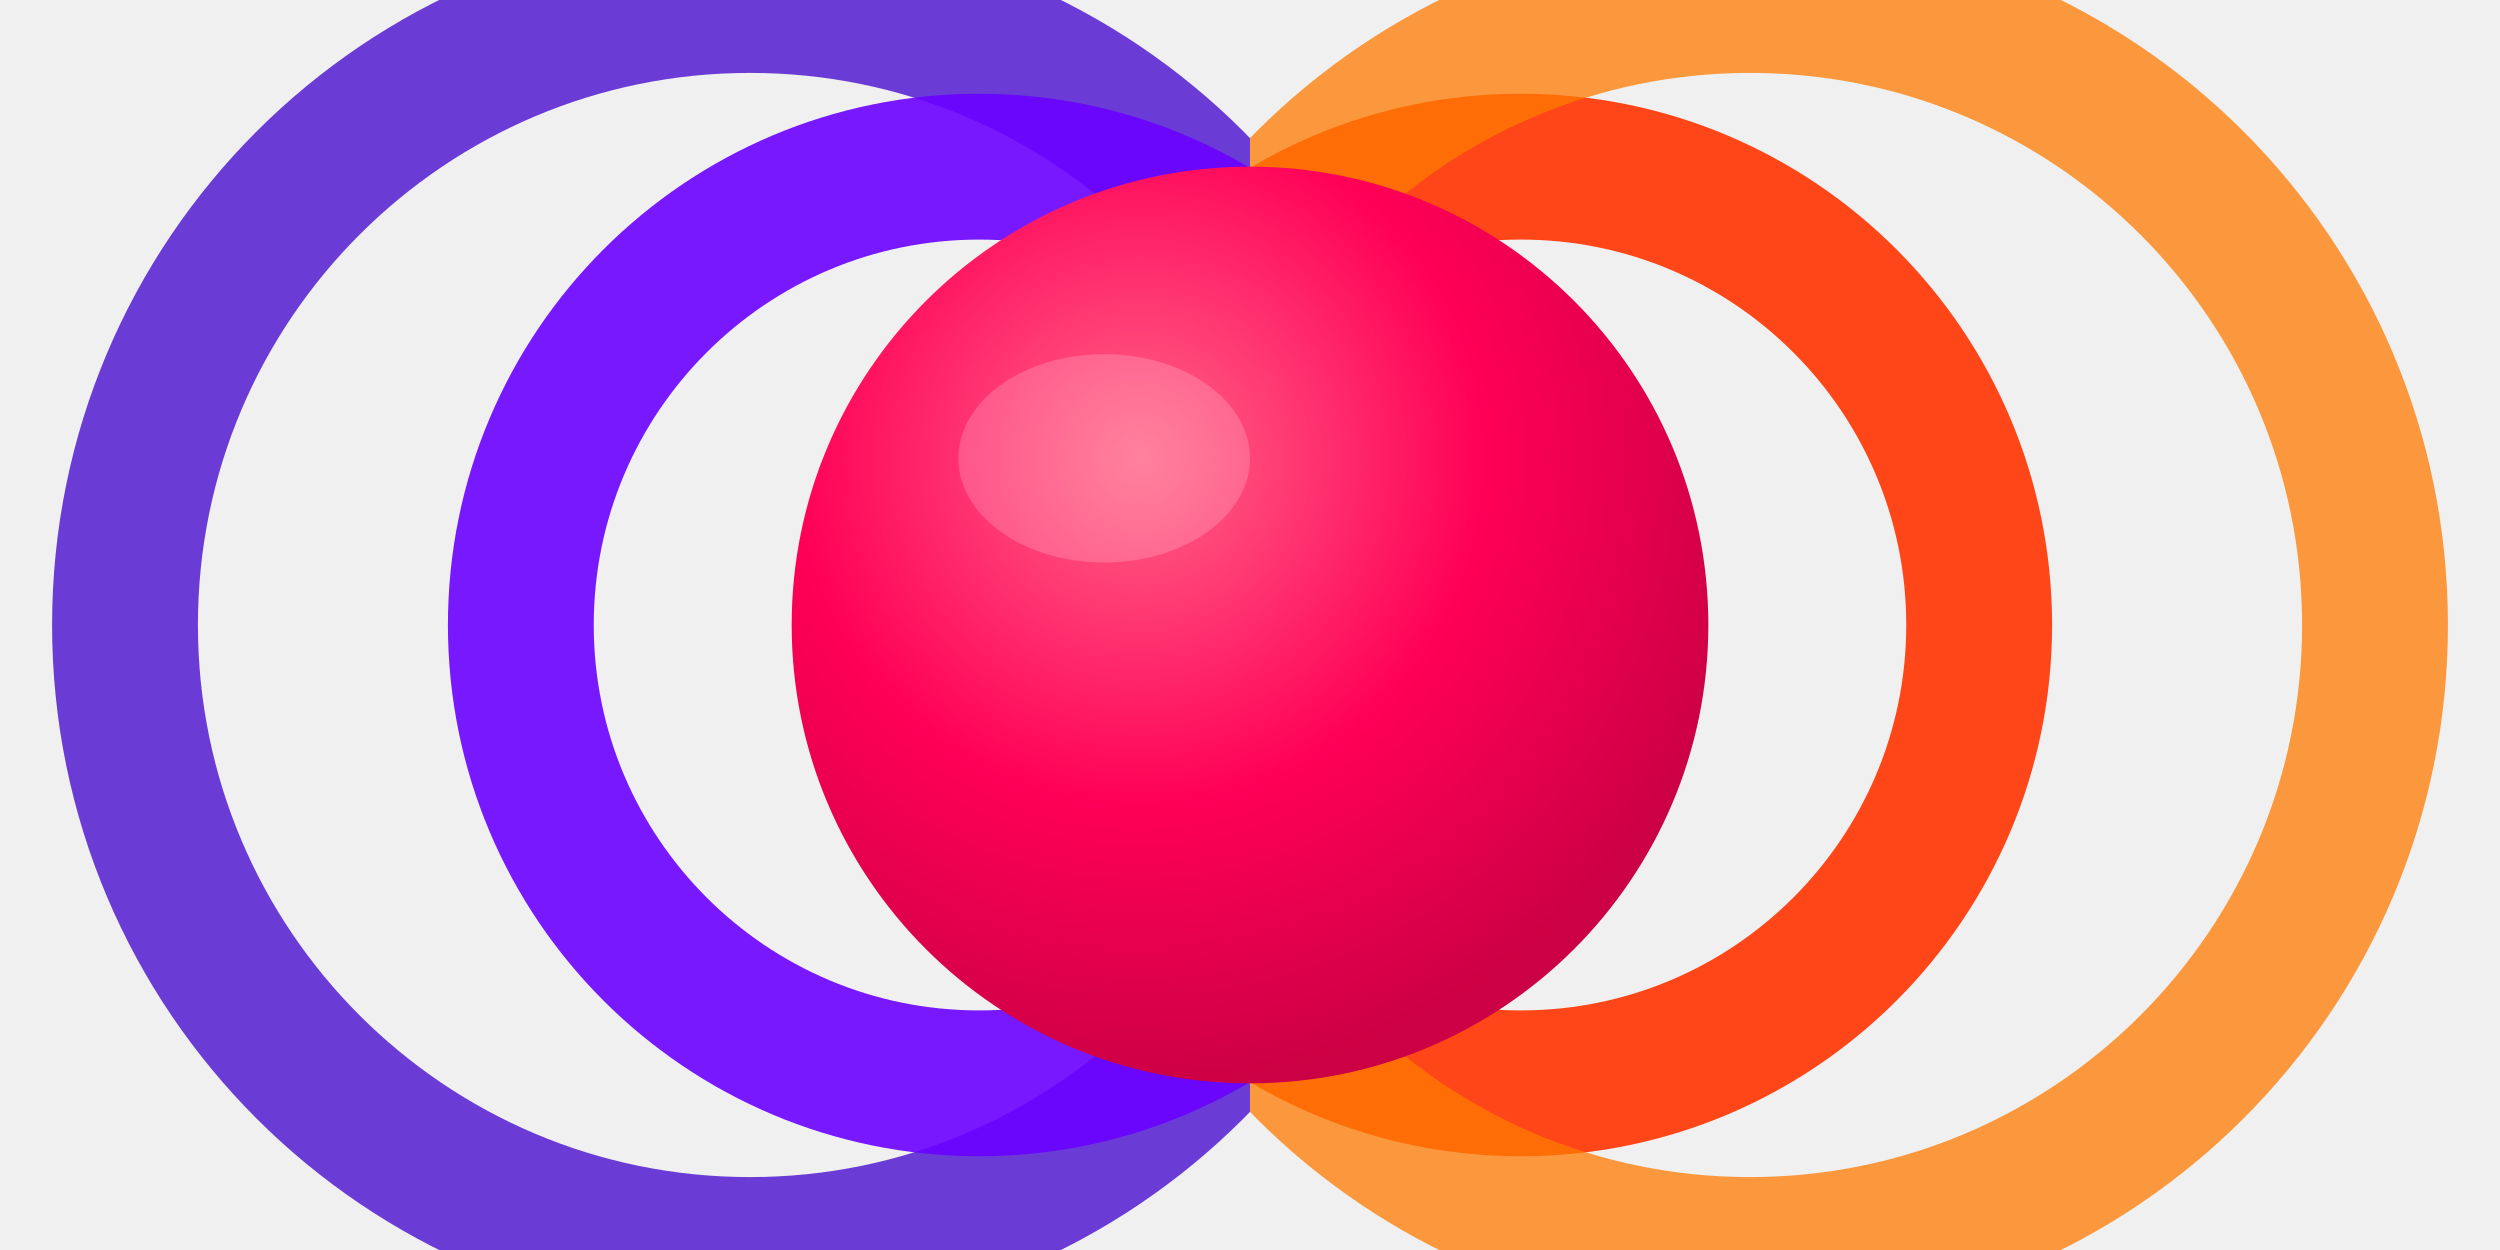
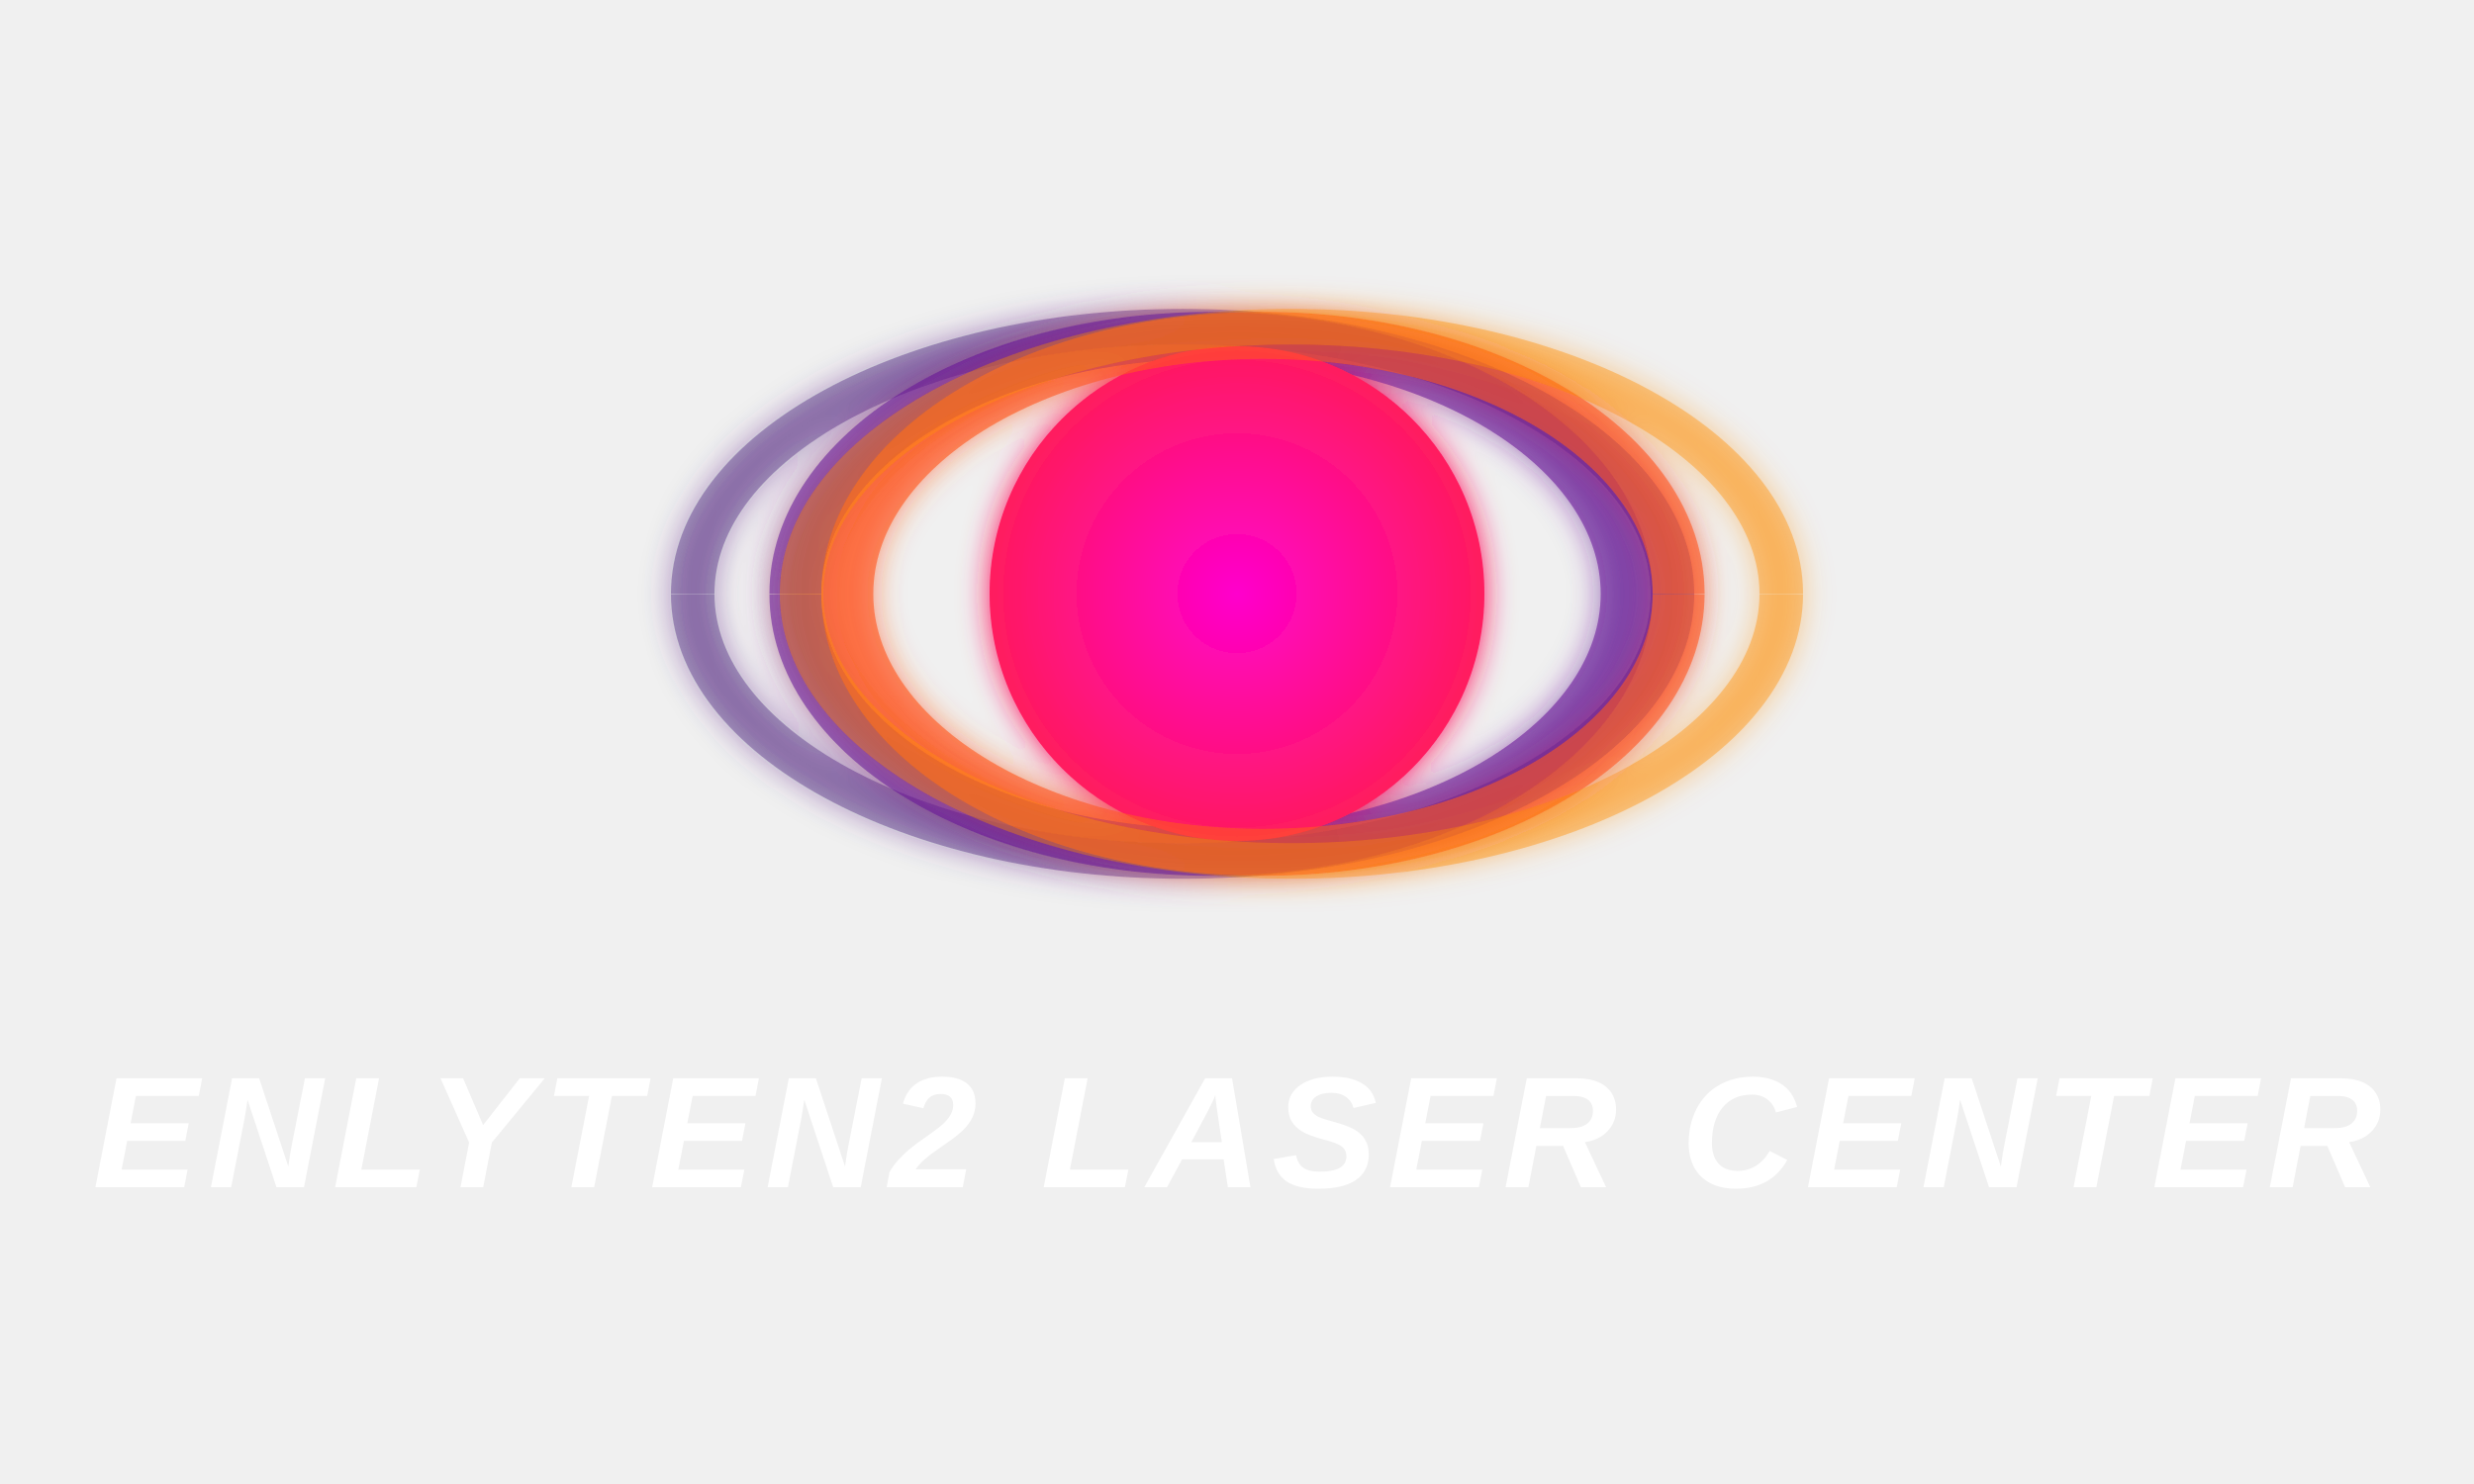
- <svg xmlns="http://www.w3.org/2000/svg" viewBox="0 0 120 60" fill="none">
+ <svg xmlns="http://www.w3.org/2000/svg" width="500" height="300" viewBox="0 0 500 300">
  <defs>
-     <radialGradient id="sphere" cx="38%" cy="32%" r="68%">
-       <stop offset="0%" stop-color="#FF6688" />
-       <stop offset="55%" stop-color="#FF0057" />
-       <stop offset="100%" stop-color="#CC0044" />
+     <linearGradient id="grad-left" x1="0%" y1="0%" x2="100%" y2="0%">
+       <stop offset="0%" style="stop-color:#2a0845;stop-opacity:1" />
+       <stop offset="100%" style="stop-color:#642b73;stop-opacity:1" />
+     </linearGradient>
+     <radialGradient id="grad-center" cx="50%" cy="50%" r="50%" fx="50%" fy="50%">
+       <stop offset="0%" style="stop-color:#ff00cc;stop-opacity:1" />
+       <stop offset="100%" style="stop-color:#ff1b5e;stop-opacity:1" />
    </radialGradient>
-     <clipPath id="CL">
-       <rect x="0" y="0" width="60" height="60" />
-     </clipPath>
-     <clipPath id="CR">
-       <rect x="60" y="0" width="60" height="60" />
-     </clipPath>
+     <linearGradient id="grad-right" x1="0%" y1="0%" x2="100%" y2="0%">
+       <stop offset="0%" style="stop-color:#ff1b5e;stop-opacity:1" />
+       <stop offset="100%" style="stop-color:#ff8c00;stop-opacity:1" />
+     </linearGradient>
+     <filter id="glow" x="-20%" y="-20%" width="140%" height="140%">
+       <feGaussianBlur stdDeviation="3" result="blur" />
+       <feComposite in="SourceGraphic" in2="blur" operator="over" />
+     </filter>
  </defs>
-   <circle cx="36" cy="30" r="30" stroke="#3D00CC" stroke-width="7" opacity="0.75" clip-path="url(#CL)" />
-   <circle cx="47" cy="30" r="22" stroke="#6A00FF" stroke-width="7" opacity="0.90" clip-path="url(#CL)" />
-   <circle cx="73" cy="30" r="22" stroke="#FF3300" stroke-width="7" opacity="0.90" clip-path="url(#CR)" />
-   <circle cx="84" cy="30" r="30" stroke="#FF7A00" stroke-width="7" opacity="0.75" clip-path="url(#CR)" />
-   <circle cx="60" cy="30" r="22" fill="url(#sphere)" />
-   <ellipse cx="53" cy="22" rx="7" ry="5" fill="rgba(255,255,255,0.18)" />
+   <g transform="translate(250, 120)" filter="url(#glow)">
+     <path d="M -90 0 A 90 60 0 1 1 -90 0.1" fill="none" stroke="#4B1D7B" stroke-width="8" opacity="0.4" transform="scale(1.1, 0.9) translate(-10, 0)" />
+     <path d="M -80 0 A 80 55 0 1 1 -80 0.1" fill="none" stroke="#6A1B9A" stroke-width="10" opacity="0.6" transform="scale(1.05, 0.95) translate(-5, 0)" />
+     <circle cx="0" cy="0" r="50" fill="url(#grad-center)" />
+     <path d="M 80 0 A 80 55 0 1 0 80 0.1" fill="none" stroke="#FF5722" stroke-width="10" opacity="0.6" transform="scale(1.05, 0.95) translate(5, 0)" />
+     <path d="M 90 0 A 90 60 0 1 0 90 0.1" fill="none" stroke="#FF8C00" stroke-width="8" opacity="0.4" transform="scale(1.1, 0.9) translate(10, 0)" />
+   </g>
+   <text x="250" y="240" font-family="Arial, sans-serif" font-weight="900" font-style="italic" font-size="32" fill="#FFFFFF" text-anchor="middle" letter-spacing="2">
+     ENLYTEN2 LASER CENTER
+   </text>
</svg>
